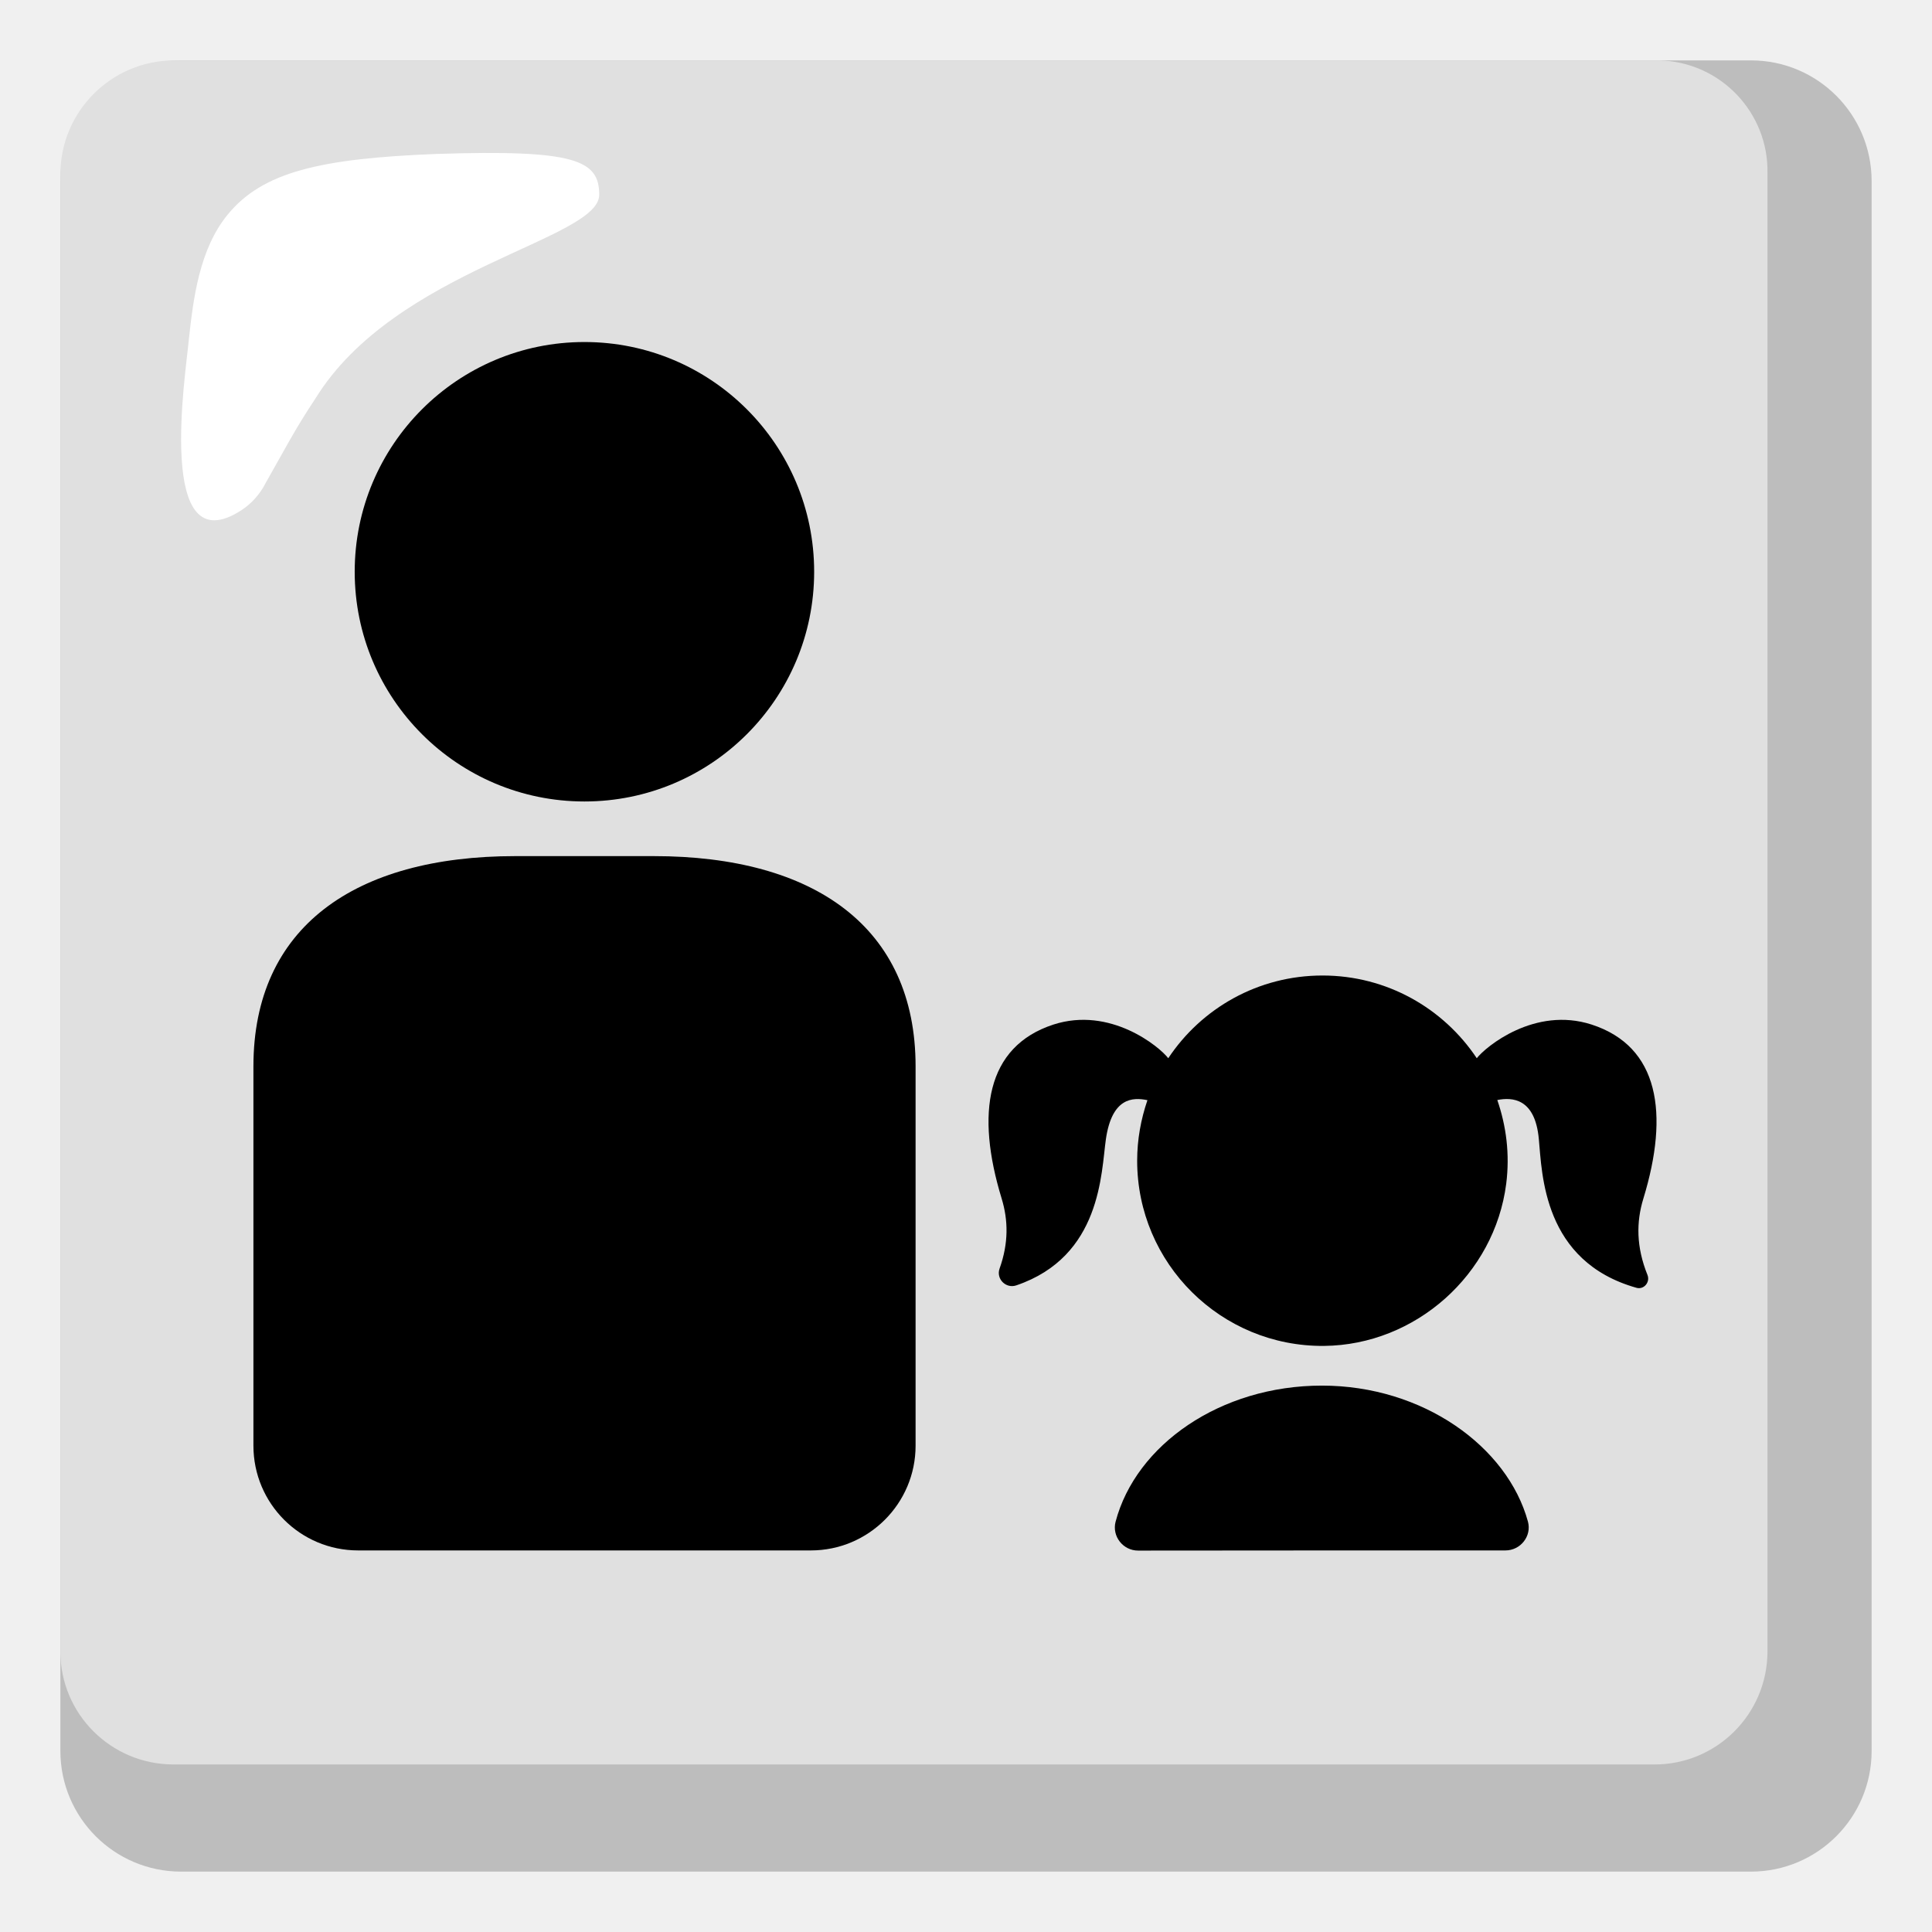
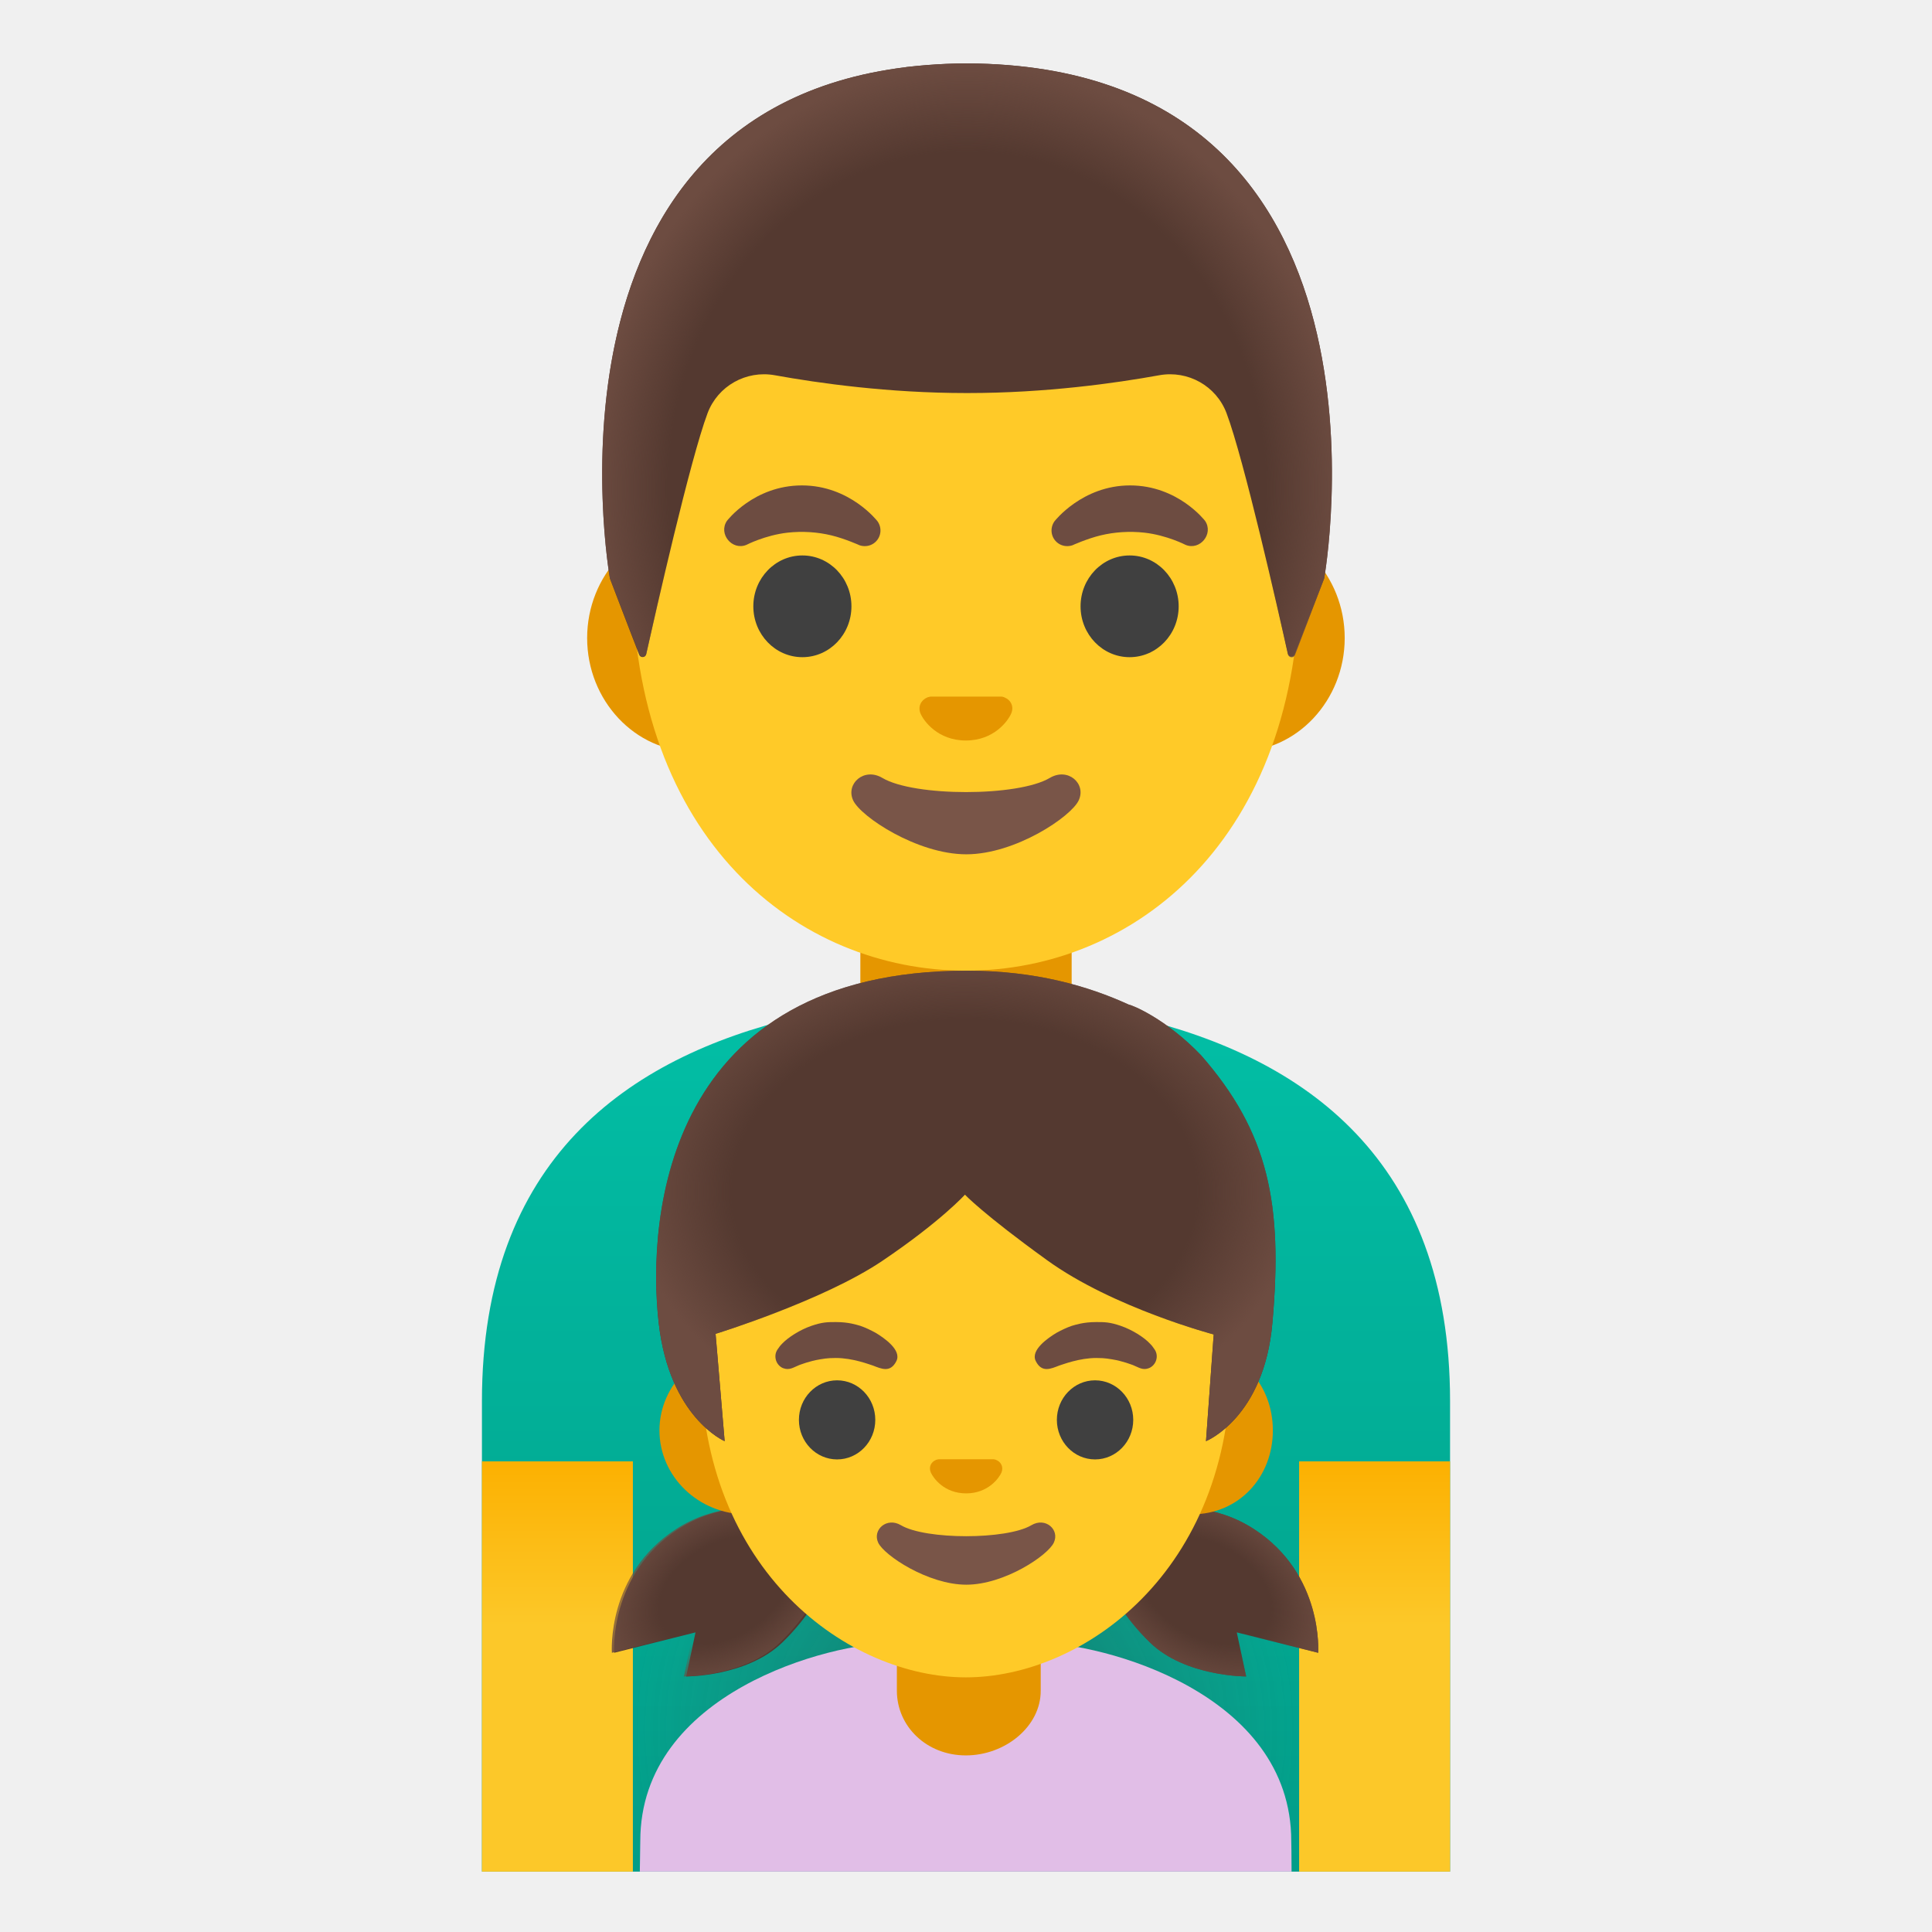
- <svg xmlns="http://www.w3.org/2000/svg" version="1.1" id="Layer_2_copy" x="0px" y="0px" viewBox="0 0 128 128" style="enable-background:new 0 0 128 128;" xml:space="preserve">
-   <g>
-     <path style="fill:#BDBDBD;" d="M116,4H12c-4.42,0-8,3.58-8,8v104c0,4.42,3.58,8,8,8h104c4.42,0,8-3.58,8-8V12   C124,7.58,120.42,4,116,4z" />
-     <path style="fill:#E0E0E0;" d="M109.7,4H11.5C7.37,4.03,4.03,7.37,4,11.5v97.9c-0.01,4.14,3.34,7.49,7.48,7.5c0.01,0,0.01,0,0.02,0   h98.1c4.14,0.01,7.49-3.34,7.5-7.48c0-0.01,0-0.01,0-0.02V11.5c0.09-4.05-3.13-7.41-7.18-7.5C109.85,4,109.77,4,109.7,4z" />
-     <path style="fill:#FFFFFF;" d="M39.7,12.9c0-2.3-1.6-3-10.8-2.7c-7.7,0.3-11.5,1.2-13.8,4c-1.9,2.3-2.3,5.6-2.6,8.4   c-0.2,2.2-2.2,14.9,3.5,11.2c0.68-0.45,1.23-1.07,1.6-1.8c1.2-2.1,1.9-3.5,3.3-5.6C26.2,17.8,39.7,15.9,39.7,12.9z" />
+ <svg xmlns="http://www.w3.org/2000/svg" version="1.1" id="Layer_1" x="0px" y="0px" viewBox="0 0 128 128" style="enable-background:new 0 0 128 128;" xml:space="preserve">
+   <g id="shirt_3_">
    <g>
-       <g>
-         <path d="M99.74,102.72c1,0,1.75-0.95,1.49-1.91c-1.36-4.97-6.95-9.01-13.65-9.01c-6.73,0-12.33,3.93-13.67,9.02     c-0.25,0.96,0.49,1.91,1.49,1.91C75.4,102.72,99.74,102.72,99.74,102.72z" />
-         <path d="M66.36,79.4c-1.72-5.63-1.04-10.06,3.43-11.52c3.77-1.22,7.02,1.46,7.61,2.23c2.2-3.31,5.95-5.48,10.22-5.48     s8.02,2.18,10.22,5.48c0.59-0.76,3.84-3.45,7.61-2.23c4.47,1.45,5.15,5.89,3.43,11.52c-0.48,1.56-0.48,3.21,0.27,5.07     c0.19,0.48-0.24,0.99-0.73,0.85c-6.2-1.75-6.25-7.56-6.47-9.87c-0.25-2.69-1.76-2.77-2.75-2.57c0.59,1.71,0.84,3.58,0.59,5.55     c-0.77,6.01-6,10.68-12.07,10.74c-6.82,0.06-12.38-5.46-12.38-12.27c0-1.41,0.25-2.75,0.68-4.01c-0.99-0.21-2.35-0.16-2.75,2.57     c-0.32,2.22-0.29,7.78-5.94,9.7c-0.68,0.23-1.34-0.42-1.11-1.1C66.83,82.36,66.8,80.84,66.36,79.4z" />
-       </g>
-       <path d="M34.14,56.72h9.17c10.64,0,17.35,4.71,17.35,13.93v25.13c0,3.83-3.11,6.94-6.94,6.94H23.73c-3.84,0-6.94-3.11-6.94-6.94    V70.65C16.79,61.43,23.5,56.72,34.14,56.72z" />
-       <circle cx="38.72" cy="37.88" r="15.22" />
+       <linearGradient id="SVGID_1_" gradientUnits="userSpaceOnUse" x1="64.001" y1="4.226" x2="64.001" y2="58.852" gradientTransform="matrix(1 0 0 -1 0 128)">
+         <stop offset="0" style="stop-color:#009E89" />
+         <stop offset="1" style="stop-color:#00BFA5" />
+       </linearGradient>
+       <path style="fill:url(#SVGID_1_);" d="M75.21,67.4c-1.83-0.43-6.52-0.65-11.21-0.65s-9.38,0.22-11.21,0.65    c-11.23,2.67-20.86,9.43-20.86,25.43V124h1.5h1.5h58.14h1.5h1.5V92.83C96.07,76.83,86.44,70.07,75.21,67.4z" />
    </g>
  </g>
+   <g id="neck_1_">
+     <path style="fill:#E59600;" d="M64,74.12L64,74.12c-3.87,0-7-3.13-7-7V60.7h14v6.42C71,70.99,67.87,74.12,64,74.12z" />
+   </g>
+   <g id="arm_1_">
+     <linearGradient id="SVGID_2_" gradientUnits="userSpaceOnUse" x1="36.929" y1="3.854" x2="36.929" y2="30.974" gradientTransform="matrix(1 0 0 -1 0 128)">
+       <stop offset="0.606" style="stop-color:#FFCA28" />
+       <stop offset="1" style="stop-color:#FFB300" />
+     </linearGradient>
+     <polygon style="fill:url(#SVGID_2_);" points="31.93,96.82 31.93,124 32.93,124 33.93,124 39.93,124 40.93,124 41.93,124    41.93,96.82  " />
+   </g>
+   <g id="arm">
+     <linearGradient id="SVGID_3_" gradientUnits="userSpaceOnUse" x1="91.071" y1="3.854" x2="91.071" y2="30.974" gradientTransform="matrix(1 0 0 -1 0 128)">
+       <stop offset="0.606" style="stop-color:#FFCA28" />
+       <stop offset="1" style="stop-color:#FFB300" />
+     </linearGradient>
+     <polygon style="fill:url(#SVGID_3_);" points="86.07,96.82 86.07,124 87.07,124 88.07,124 94.07,124 95.07,124 96.07,124    96.07,96.82  " />
+   </g>
+   <g id="ears_3_">
+     <path style="fill:#E59600;" d="M82.03,34.74H45.97c-3.89,0-7.07,3.39-7.07,7.53s3.18,7.53,7.07,7.53h36.05   c3.89,0,7.07-3.39,7.07-7.53S85.91,34.74,82.03,34.74z" />
+   </g>
+   <path id="head_4_" style="fill:#FFCA28;" d="M64,8.11L64,8.11L64,8.11c-11.48,0-22.11,12.28-22.11,29.94  c0,17.57,10.95,26.26,22.11,26.26s22.11-8.69,22.11-26.26C86.11,20.39,75.48,8.11,64,8.11z" />
+   <path id="mouth_1_" style="fill:#795548;" d="M69.55,51.54c-2.1,1.25-8.99,1.25-11.09,0c-1.21-0.72-2.44,0.38-1.94,1.48  c0.49,1.08,4.25,3.58,7.5,3.58s6.96-2.5,7.45-3.58C71.98,51.92,70.76,50.82,69.55,51.54z" />
+   <path id="nose_1_" style="fill:#E59600;" d="M66.54,46.2c-0.07-0.03-0.14-0.05-0.21-0.05h-4.67c-0.07,0.01-0.14,0.03-0.21,0.05  c-0.42,0.17-0.66,0.61-0.46,1.08c0.2,0.47,1.13,1.78,3,1.78c1.87,0,2.8-1.31,3-1.78C67.2,46.81,66.97,46.37,66.54,46.2z" />
+   <g id="eyes_1_">
+     <ellipse style="fill:#404040;" cx="53.16" cy="40.17" rx="3.25" ry="3.37" />
+     <ellipse style="fill:#404040;" cx="74.84" cy="40.17" rx="3.25" ry="3.37" />
+   </g>
+   <g id="eyebrows_1_">
+     <path style="fill:#6D4C41;" d="M48.16,34.51c0,0,1.78-2.35,4.97-2.35s5.01,2.38,5.01,2.38c0.33,0.47,0.23,1.11-0.24,1.45   c-0.28,0.2-0.63,0.24-0.94,0.14c0,0-0.97-0.44-1.88-0.66s-1.91-0.29-2.9-0.18c-1.5,0.17-2.73,0.81-2.73,0.81   C48.5,36.49,47.58,35.37,48.16,34.51z" />
+     <path style="fill:#6D4C41;" d="M79.84,34.51c0,0-1.79-2.35-4.97-2.35s-5.01,2.38-5.01,2.38c-0.33,0.47-0.23,1.11,0.24,1.45   c0.28,0.2,0.63,0.24,0.94,0.14c0,0,0.97-0.44,1.88-0.66c0.91-0.22,1.91-0.29,2.9-0.18c1.5,0.17,2.73,0.81,2.73,0.81   C79.5,36.49,80.42,35.37,79.84,34.51z" />
+   </g>
+   <g id="hairGroup">
+     <path id="hair_7_" style="fill:#543930;" d="M64.08,4.2L64.08,4.2c0,0-0.01,0-0.01,0s-0.01,0-0.01,0v0   C34.32,4.36,40.41,38.33,40.41,38.33s1.33,3.5,1.94,5.05c0.09,0.22,0.41,0.2,0.46-0.04c0.64-2.84,2.92-12.91,4.07-15.97   c0.68-1.8,2.55-2.85,4.45-2.51c2.92,0.53,7.56,1.18,12.68,1.18c0.02,0,0.04,0,0.06,0s0.04,0,0.06,0c5.12,0,9.76-0.65,12.68-1.18   c1.9-0.34,3.77,0.71,4.45,2.51c1.15,3.05,3.42,13.06,4.06,15.94c0.05,0.24,0.38,0.26,0.46,0.03l1.95-5.02   C87.73,38.33,93.82,4.36,64.08,4.2z" />
+     <radialGradient id="hairHighlights_1_" cx="64.07" cy="95.612" r="24.934" gradientTransform="matrix(1 0 0 -1.1282 0 140.2567)" gradientUnits="userSpaceOnUse">
+       <stop offset="0.794" style="stop-color:#6D4C41;stop-opacity:0" />
+       <stop offset="1" style="stop-color:#6D4C41" />
+     </radialGradient>
+     <path id="hairHighlights" style="fill:url(#hairHighlights_1_);" d="M87.73,38.33c0,0,6.09-33.97-23.65-34.13v0c0,0-0.01,0-0.01,0   h0c0,0-0.01,0-0.01,0l0,0c-0.46,0-0.92,0.01-1.36,0.03c-0.89,0.04-1.74,0.11-2.56,0.2c-0.01,0-0.02,0-0.03,0   C60.05,4.44,60,4.45,59.94,4.46C34.9,7.61,40.41,38.33,40.41,38.33l1.95,5.03c0.09,0.22,0.41,0.2,0.46-0.03   c0.64-2.87,2.92-12.9,4.07-15.95c0.68-1.8,2.55-2.85,4.45-2.51c2.92,0.53,7.56,1.18,12.68,1.18c0.02,0,0.04,0,0.06,0s0.04,0,0.06,0   c5.12,0,9.76-0.65,12.68-1.18c1.9-0.34,3.77,0.71,4.45,2.51c1.15,3.07,3.44,13.15,4.07,15.98c0.05,0.23,0.37,0.26,0.46,0.03   C86.39,41.84,87.73,38.33,87.73,38.33z" />
+   </g>
+   <g style="opacity:0.4;">
+     <radialGradient id="SVGID_4_" cx="63.934" cy="13.415" r="38.514" gradientTransform="matrix(1 0 0 -1 0 128)" gradientUnits="userSpaceOnUse">
+       <stop offset="0" style="stop-color:#212121" />
+       <stop offset="0.574" style="stop-color:#616161;stop-opacity:0.05" />
+     </radialGradient>
+     <path style="fill:url(#SVGID_4_);" d="M75.21,67.4c-1.83-0.43-6.52-0.65-11.21-0.65s-9.38,0.22-11.21,0.65   c-11.23,2.67-20.86,9.43-20.86,25.43V124h1.5h1.5h58.14h1.5h1.5V92.83C96.07,76.83,86.44,70.07,75.21,67.4z" />
+   </g>
+   <path id="shirt_5_" style="fill:#E1BEE7;" d="M85.55,121.98c0-9.84-12.51-13.14-16.87-13.14h-9.38c-4.35,0-16.88,3.3-16.88,13.14  c0,0-0.01,0.79-0.03,2.02h1.02h0.97h39.19h0.98h1.02C85.57,122.98,85.55,121.98,85.55,121.98z" />
+   <g id="neck_7_">
+     <path style="fill:#E59600;" d="M63.99,116.3c-2.6,0-4.57-1.92-4.57-4.29v-2.38h9.53v2.38C68.96,114.38,66.6,116.3,63.99,116.3z" />
+   </g>
+   <g id="hair_x5F_back_2_">
+     <g id="hair_13_">
+       <path style="fill:#543930;" d="M45.46,111.07l0.62-2.92l-5.39,1.35c0,0-0.38-5.2,4.26-8.2c5.09-3.29,10.94,0.22,10.94,0.22    s-0.58,3.93-4.06,7.3C49.48,111.09,45.46,111.07,45.46,111.07z" />
+     </g>
+     <g id="hair_11_">
+       <path style="fill:#543930;" d="M82.56,111.07l-0.62-2.92l5.39,1.35c0,0,0.38-5.2-4.26-8.2c-5.09-3.29-10.94,0.22-10.94,0.22    s0.58,3.93,4.06,7.3C78.53,111.09,82.56,111.07,82.56,111.07z" />
+     </g>
+     <radialGradient id="hairHighlights_3_" cx="79.909" cy="22.628" r="8.88" gradientTransform="matrix(0.8651 0.5016 0.3314 -0.5715 3.2797 78.2192)" gradientUnits="userSpaceOnUse">
+       <stop offset="0.525" style="stop-color:#6D4C41;stop-opacity:0" />
+       <stop offset="1" style="stop-color:#6D4C41" />
+     </radialGradient>
+     <path id="hairHighlights_7_" style="fill:url(#hairHighlights_3_);" d="M82.56,111.07l-0.62-2.92l5.39,1.35c0,0,0.38-5.2-4.26-8.2   c-5.09-3.29-10.94,0.22-10.94,0.22s0.58,3.93,4.06,7.3C78.53,111.09,82.56,111.07,82.56,111.07z" />
+     <radialGradient id="hairHighlights_4_" cx="1249.896" cy="22.628" r="8.88" gradientTransform="matrix(-0.8651 0.5016 -0.3314 -0.5715 1136.738 -508.6629)" gradientUnits="userSpaceOnUse">
+       <stop offset="0.525" style="stop-color:#6D4C41;stop-opacity:0" />
+       <stop offset="1" style="stop-color:#6D4C41" />
+     </radialGradient>
+     <path id="hairHighlights_6_" style="fill:url(#hairHighlights_4_);" d="M45.31,111.07l0.62-2.92l-5.39,1.35c0,0-0.38-5.2,4.26-8.2   c5.09-3.29,10.94,0.22,10.94,0.22s-0.58,3.93-4.06,7.3C49.34,111.09,45.31,111.07,45.31,111.07z" />
+   </g>
+   <g id="ears_7_">
+     <path style="fill:#E59600;" d="M78.94,89.21h-3.97H53.44h-3.97c-3.18,0-5.78,2.5-5.78,5.56s2.6,5.56,5.78,5.56h3.97h21.53h3.97   c3.18,0,5.39-2.5,5.39-5.56S82.12,89.21,78.94,89.21z" />
+   </g>
+   <path id="head_1_" style="fill:#FFCA28;" d="M63.99,66.27L63.99,66.27L63.99,66.27c-9.33,0-17.57,9.8-17.57,23.9  c0,14.02,9.87,20.96,17.57,20.96s17.57-6.93,17.57-20.96C81.56,76.06,73.32,66.27,63.99,66.27z" />
+   <path id="mouth_5_" style="fill:#795548;" d="M68.33,101.05c-1.64,0.97-7,0.97-8.64,0c-0.94-0.56-1.9,0.3-1.51,1.15  c0.38,0.84,3.31,2.79,5.84,2.79s5.42-1.95,5.8-2.79C70.22,101.35,69.27,100.49,68.33,101.05z" />
+   <path id="nose_5_" style="fill:#E59600;" d="M65.99,96.72c-0.05-0.02-0.11-0.04-0.17-0.04h-3.63c-0.06,0.01-0.11,0.02-0.17,0.04  c-0.33,0.13-0.51,0.47-0.35,0.84c0.16,0.36,0.88,1.38,2.34,1.38c1.46,0,2.18-1.02,2.34-1.38C66.5,97.19,66.32,96.85,65.99,96.72z" />
+   <g id="eyes_5_">
+     <ellipse style="fill:#404040;" cx="55.46" cy="94.07" rx="2.53" ry="2.62" />
+     <ellipse style="fill:#404040;" cx="72.55" cy="94.07" rx="2.53" ry="2.62" />
+   </g>
+   <g id="eyebrows_5_">
+     <path style="fill:#6D4C41;" d="M51.51,89.41c0.1-0.13,0.13-0.21,0.31-0.39c0.4-0.42,1.18-0.92,1.94-1.18   c0.73-0.25,1.07-0.25,1.62-0.25c0.85,0,1.37,0.18,1.62,0.25c0.35,0.12,0.68,0.28,1.01,0.46c0.55,0.33,1.74,1.14,1.38,1.87   c-0.4,0.81-1.01,0.51-1.56,0.3c-0.24-0.07-1.32-0.5-2.46-0.5c-0.62,0-0.88,0.07-1.04,0.09c-0.73,0.12-1.28,0.35-1.38,0.38   c-0.38,0.15-0.65,0.37-1.08,0.2C51.41,90.44,51.22,89.84,51.51,89.41z" />
+     <path style="fill:#6D4C41;" d="M76.5,89.41c-0.1-0.13-0.13-0.21-0.31-0.39c-0.39-0.42-1.18-0.92-1.94-1.18   c-0.73-0.25-1.07-0.25-1.62-0.25c-0.85,0-1.37,0.18-1.62,0.25c-0.35,0.12-0.68,0.28-1.01,0.46c-0.55,0.33-1.74,1.14-1.38,1.87   c0.4,0.81,1.01,0.51,1.56,0.3c0.24-0.07,1.32-0.5,2.46-0.5c0.62,0,0.88,0.07,1.04,0.09c0.73,0.12,1.28,0.35,1.38,0.38   c0.38,0.15,0.65,0.37,1.07,0.2C76.6,90.44,76.79,89.84,76.5,89.41z" />
+   </g>
+   <g id="hair_x5F_front_2_">
+     <g id="hair_9_">
+       <path style="fill:#543930;" d="M79.57,69.91c-2.33-2.43-4.56-3.32-4.78-3.35c-2.71-1.24-6.2-2.25-10.72-2.25    c-19.88,0-21.23,16.2-20.43,23.33c0.71,6.29,4.37,7.84,4.37,7.84l-0.6-7.11c0,0,7.11-2.18,11.04-4.83    c3.87-2.61,5.48-4.39,5.48-4.39s1.2,1.28,5.44,4.34c4.4,3.18,11.04,4.92,11.04,4.92l-0.51,7.07c0,0,3.85-1.54,4.4-7.84    C85,79.75,84.05,75.03,79.57,69.91z" />
+     </g>
+     <radialGradient id="hairHighlights_5_" cx="70.06" cy="49.047" r="21.111" gradientTransform="matrix(1.0432 0 0 -0.7737 -9.2029 116.8996)" gradientUnits="userSpaceOnUse">
+       <stop offset="0.699" style="stop-color:#6D4C41;stop-opacity:0" />
+       <stop offset="1" style="stop-color:#6D4C41" />
+     </radialGradient>
+     <path id="hairHighlights_2_" style="fill:url(#hairHighlights_5_);" d="M79.57,69.91c-2.33-2.43-4.56-3.32-4.78-3.35   c-2.71-1.24-6.2-2.25-10.72-2.25c-19.88,0-21.23,16.2-20.43,23.33c0.71,6.29,4.37,7.84,4.37,7.84l-0.6-7.11   c0,0,7.11-2.18,11.04-4.83c3.87-2.61,5.48-4.39,5.48-4.39s1.2,1.28,5.44,4.34c4.4,3.18,11.04,4.92,11.04,4.92l-0.51,7.07   c0,0,3.85-1.54,4.4-7.84C85,79.75,84.05,75.03,79.57,69.91z" />
+   </g>
</svg>
